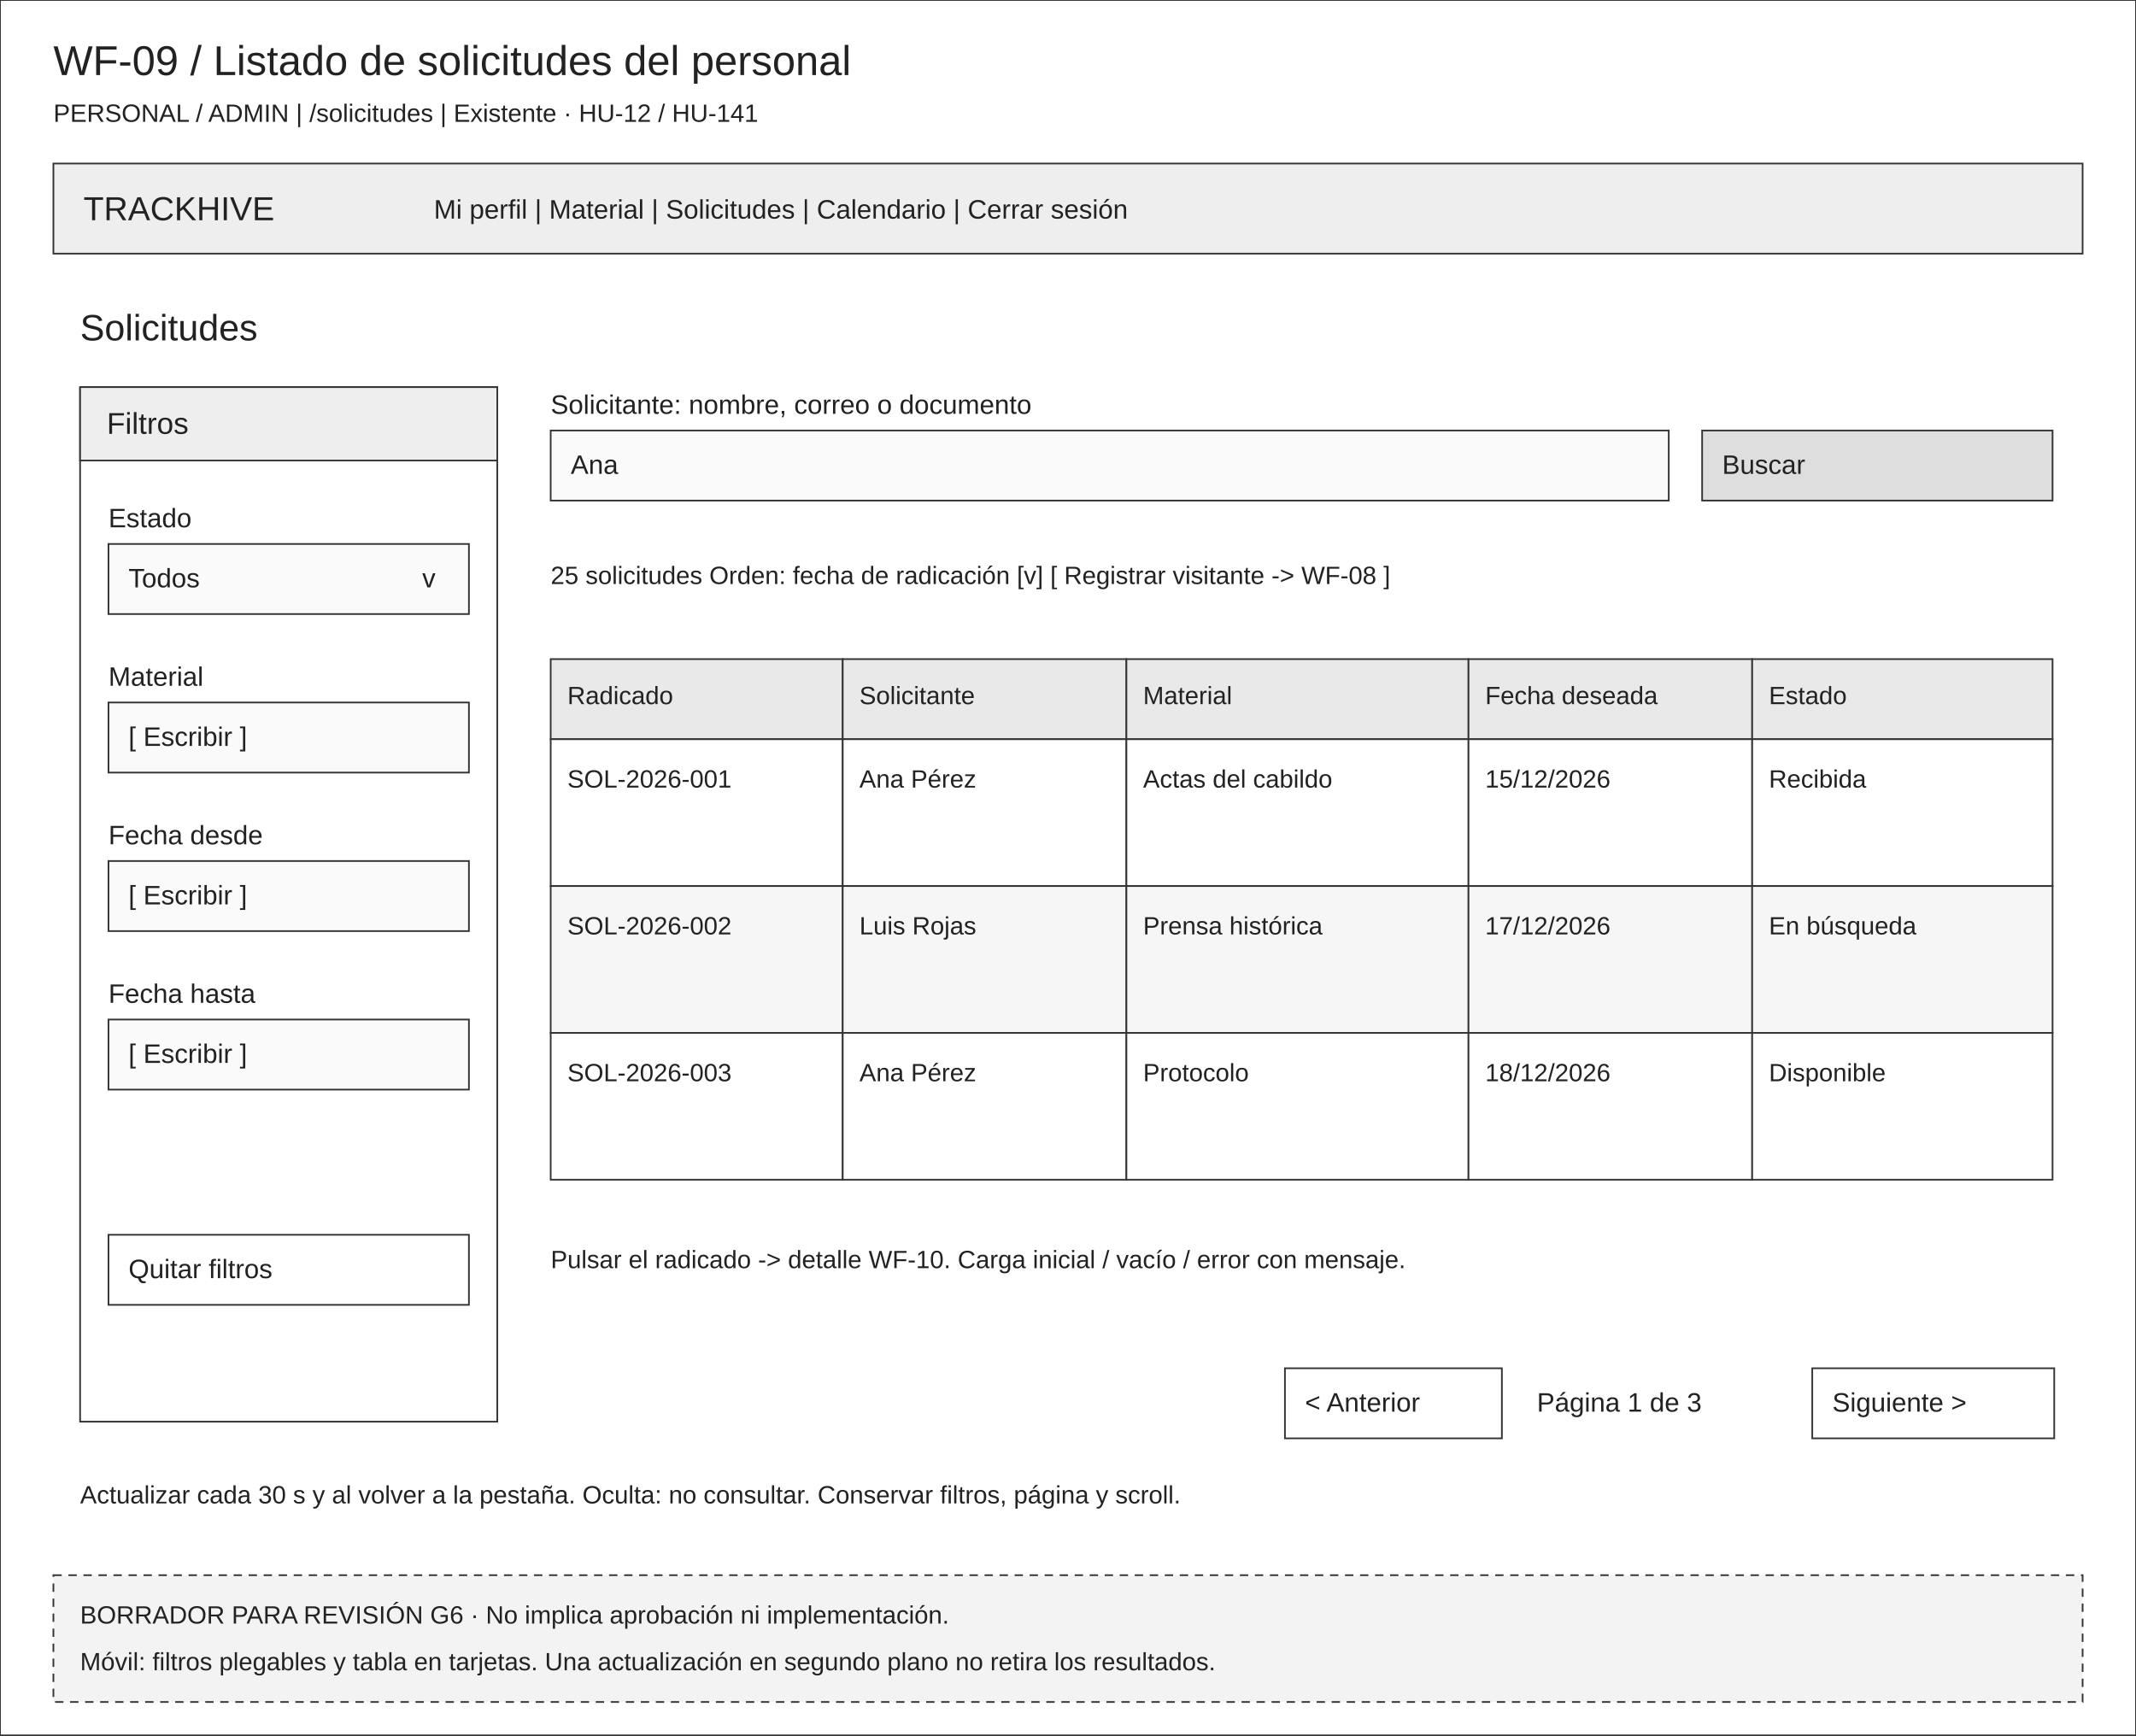
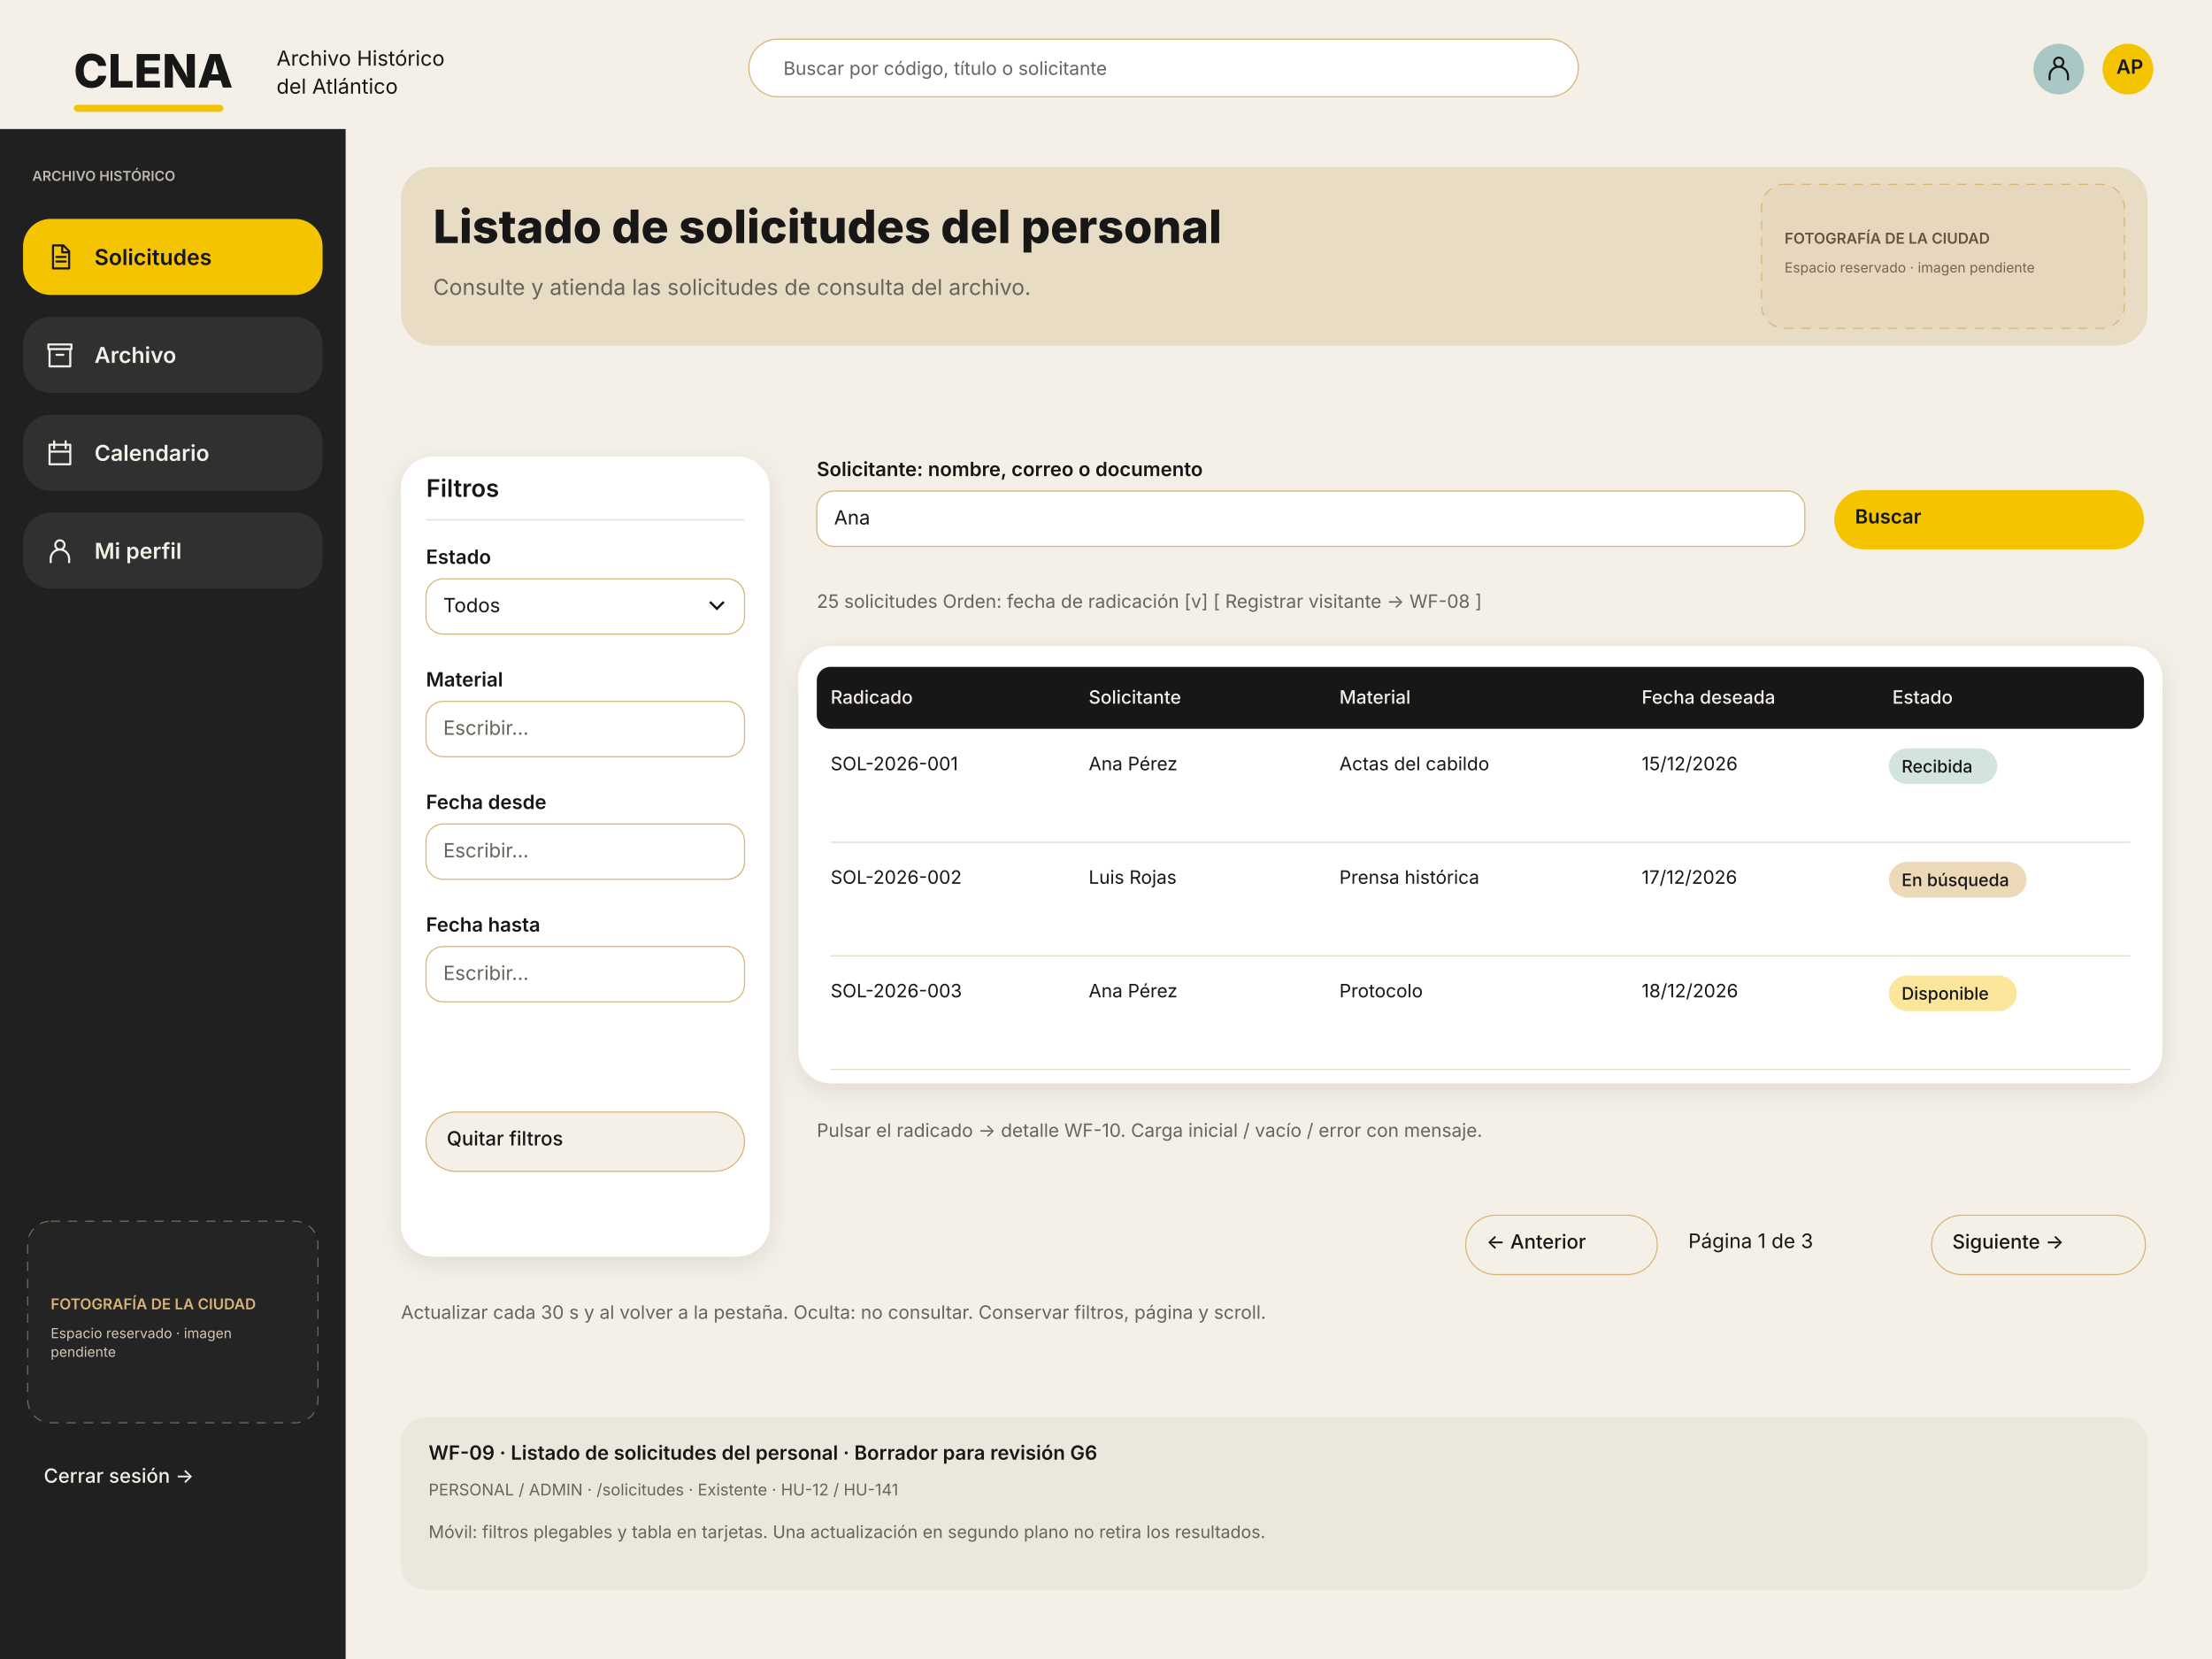
- <svg xmlns="http://www.w3.org/2000/svg" width="1280" height="1040" viewBox="0 0 1280 1040" role="img" aria-labelledby="title desc">
-   <rect x="0" y="0" width="1280" height="1040" fill="#ffffff" stroke="#333" />
-   <text x="32" y="20" font-family="Arial, sans-serif" font-size="25" fill="#222">
-     <tspan x="32" dy="0" y="45">WF-09  /  Listado de solicitudes del personal</tspan>
-   </text>
-   <text x="32" y="58" font-family="Arial, sans-serif" font-size="15" fill="#222">
-     <tspan x="32" dy="0" y="73">PERSONAL / ADMIN  |  /solicitudes  |  Existente · HU-12 / HU-141</tspan>
-   </text>
-   <rect x="32" y="98" width="1216" height="54" fill="#eeeeee" stroke="#333" />
-   <text x="50" y="112" font-family="Arial, sans-serif" font-size="20" fill="#222">
-     <tspan x="50" dy="0" y="132">TRACKHIVE</tspan>
-   </text>
-   <text x="260" y="115" font-family="Arial, sans-serif" font-size="16" fill="#222">
-     <tspan x="260" dy="0" y="131">Mi perfil  |  Material  |  Solicitudes  |  Calendario  |  Cerrar sesión</tspan>
-   </text>
-   <text x="48" y="182" font-family="Arial, sans-serif" font-size="22" fill="#222">
-     <tspan x="48" dy="0" y="204">Solicitudes</tspan>
-   </text>
-   <text x="330" y="232" font-family="Arial, sans-serif" font-size="16" fill="#222">
-     <tspan x="330" dy="0" y="248">Solicitante: nombre, correo o documento</tspan>
-   </text>
-   <rect x="330" y="258" width="670" height="42" fill="#fafafa" stroke="#333" />
-   <text x="342" y="268" font-family="Arial, sans-serif" font-size="16" fill="#222">
-     <tspan x="342" dy="0" y="284">Ana</tspan>
-   </text>
-   <rect x="1020" y="258" width="210" height="42" fill="#dedede" stroke="#333" />
-   <text x="1032" y="268" font-family="Arial, sans-serif" font-size="16" fill="#222">
-     <tspan x="1032" dy="0" y="284">Buscar</tspan>
-   </text>
-   <rect x="48" y="232" width="250" height="620" fill="#ffffff" stroke="#333" />
-   <rect x="48" y="232" width="250" height="44" fill="#eeeeee" stroke="#333" />
-   <text x="64" y="242" font-family="Arial, sans-serif" font-size="18" fill="#222">
-     <tspan x="64" dy="0" y="260">Filtros</tspan>
-   </text>
-   <text x="65" y="300" font-family="Arial, sans-serif" font-size="16" fill="#222">
-     <tspan x="65" dy="0" y="316">Estado</tspan>
-   </text>
-   <rect x="65" y="326" width="216" height="42" fill="#fafafa" stroke="#333" />
-   <text x="77" y="336" font-family="Arial, sans-serif" font-size="16" fill="#222">
-     <tspan x="77" dy="0" y="352">Todos</tspan>
-   </text>
-   <text x="253" y="336" font-family="Arial, sans-serif" font-size="16" fill="#222">
-     <tspan x="253" dy="0" y="352">v</tspan>
-   </text>
-   <text x="65" y="395" font-family="Arial, sans-serif" font-size="16" fill="#222">
-     <tspan x="65" dy="0" y="411">Material</tspan>
-   </text>
-   <rect x="65" y="421" width="216" height="42" fill="#fafafa" stroke="#333" />
-   <text x="77" y="431" font-family="Arial, sans-serif" font-size="16" fill="#222">
-     <tspan x="77" dy="0" y="447">[ Escribir ]</tspan>
-   </text>
-   <text x="65" y="490" font-family="Arial, sans-serif" font-size="16" fill="#222">
-     <tspan x="65" dy="0" y="506">Fecha desde</tspan>
-   </text>
-   <rect x="65" y="516" width="216" height="42" fill="#fafafa" stroke="#333" />
-   <text x="77" y="526" font-family="Arial, sans-serif" font-size="16" fill="#222">
-     <tspan x="77" dy="0" y="542">[ Escribir ]</tspan>
-   </text>
-   <text x="65" y="585" font-family="Arial, sans-serif" font-size="16" fill="#222">
-     <tspan x="65" dy="0" y="601">Fecha hasta</tspan>
-   </text>
-   <rect x="65" y="611" width="216" height="42" fill="#fafafa" stroke="#333" />
-   <text x="77" y="621" font-family="Arial, sans-serif" font-size="16" fill="#222">
-     <tspan x="77" dy="0" y="637">[ Escribir ]</tspan>
-   </text>
-   <rect x="65" y="740" width="216" height="42" fill="#ffffff" stroke="#333" />
-   <text x="77" y="750" font-family="Arial, sans-serif" font-size="16" fill="#222">
-     <tspan x="77" dy="0" y="766">Quitar filtros</tspan>
-   </text>
-   <text x="330" y="335" font-family="Arial, sans-serif" font-size="15" fill="#222">
-     <tspan x="330" dy="0" y="350">25 solicitudes   Orden: fecha de radicación [v]   [ Registrar visitante -&gt; WF-08 ]</tspan>
-   </text>
-   <rect x="330" y="395" width="175" height="48" fill="#e9e9e9" stroke="#333" />
-   <text x="340" y="407" font-family="Arial, sans-serif" font-size="15" fill="#222">
-     <tspan x="340" dy="0" y="422">Radicado</tspan>
-   </text>
-   <rect x="505" y="395" width="170" height="48" fill="#e9e9e9" stroke="#333" />
-   <text x="515" y="407" font-family="Arial, sans-serif" font-size="15" fill="#222">
-     <tspan x="515" dy="0" y="422">Solicitante</tspan>
-   </text>
-   <rect x="675" y="395" width="205" height="48" fill="#e9e9e9" stroke="#333" />
-   <text x="685" y="407" font-family="Arial, sans-serif" font-size="15" fill="#222">
-     <tspan x="685" dy="0" y="422">Material</tspan>
-   </text>
-   <rect x="880" y="395" width="170" height="48" fill="#e9e9e9" stroke="#333" />
-   <text x="890" y="407" font-family="Arial, sans-serif" font-size="15" fill="#222">
-     <tspan x="890" dy="0" y="422">Fecha deseada</tspan>
-   </text>
-   <rect x="1050" y="395" width="180" height="48" fill="#e9e9e9" stroke="#333" />
-   <text x="1060" y="407" font-family="Arial, sans-serif" font-size="15" fill="#222">
-     <tspan x="1060" dy="0" y="422">Estado</tspan>
-   </text>
-   <rect x="330" y="443" width="175" height="88" fill="#ffffff" stroke="#333" />
-   <text x="340" y="457" font-family="Arial, sans-serif" font-size="15" fill="#222">
-     <tspan x="340" dy="0" y="472">SOL-2026-001</tspan>
-   </text>
-   <rect x="505" y="443" width="170" height="88" fill="#ffffff" stroke="#333" />
-   <text x="515" y="457" font-family="Arial, sans-serif" font-size="15" fill="#222">
-     <tspan x="515" dy="0" y="472">Ana Pérez</tspan>
-   </text>
-   <rect x="675" y="443" width="205" height="88" fill="#ffffff" stroke="#333" />
-   <text x="685" y="457" font-family="Arial, sans-serif" font-size="15" fill="#222">
-     <tspan x="685" dy="0" y="472">Actas del cabildo</tspan>
-   </text>
-   <rect x="880" y="443" width="170" height="88" fill="#ffffff" stroke="#333" />
-   <text x="890" y="457" font-family="Arial, sans-serif" font-size="15" fill="#222">
-     <tspan x="890" dy="0" y="472">15/12/2026</tspan>
-   </text>
-   <rect x="1050" y="443" width="180" height="88" fill="#ffffff" stroke="#333" />
-   <text x="1060" y="457" font-family="Arial, sans-serif" font-size="15" fill="#222">
-     <tspan x="1060" dy="0" y="472">Recibida</tspan>
-   </text>
-   <rect x="330" y="531" width="175" height="88" fill="#f6f6f6" stroke="#333" />
-   <text x="340" y="545" font-family="Arial, sans-serif" font-size="15" fill="#222">
-     <tspan x="340" dy="0" y="560">SOL-2026-002</tspan>
-   </text>
-   <rect x="505" y="531" width="170" height="88" fill="#f6f6f6" stroke="#333" />
-   <text x="515" y="545" font-family="Arial, sans-serif" font-size="15" fill="#222">
-     <tspan x="515" dy="0" y="560">Luis Rojas</tspan>
-   </text>
-   <rect x="675" y="531" width="205" height="88" fill="#f6f6f6" stroke="#333" />
-   <text x="685" y="545" font-family="Arial, sans-serif" font-size="15" fill="#222">
-     <tspan x="685" dy="0" y="560">Prensa histórica</tspan>
-   </text>
-   <rect x="880" y="531" width="170" height="88" fill="#f6f6f6" stroke="#333" />
-   <text x="890" y="545" font-family="Arial, sans-serif" font-size="15" fill="#222">
-     <tspan x="890" dy="0" y="560">17/12/2026</tspan>
-   </text>
-   <rect x="1050" y="531" width="180" height="88" fill="#f6f6f6" stroke="#333" />
-   <text x="1060" y="545" font-family="Arial, sans-serif" font-size="15" fill="#222">
-     <tspan x="1060" dy="0" y="560">En búsqueda</tspan>
-   </text>
-   <rect x="330" y="619" width="175" height="88" fill="#ffffff" stroke="#333" />
-   <text x="340" y="633" font-family="Arial, sans-serif" font-size="15" fill="#222">
-     <tspan x="340" dy="0" y="648">SOL-2026-003</tspan>
-   </text>
-   <rect x="505" y="619" width="170" height="88" fill="#ffffff" stroke="#333" />
-   <text x="515" y="633" font-family="Arial, sans-serif" font-size="15" fill="#222">
-     <tspan x="515" dy="0" y="648">Ana Pérez</tspan>
-   </text>
-   <rect x="675" y="619" width="205" height="88" fill="#ffffff" stroke="#333" />
-   <text x="685" y="633" font-family="Arial, sans-serif" font-size="15" fill="#222">
-     <tspan x="685" dy="0" y="648">Protocolo</tspan>
-   </text>
-   <rect x="880" y="619" width="170" height="88" fill="#ffffff" stroke="#333" />
-   <text x="890" y="633" font-family="Arial, sans-serif" font-size="15" fill="#222">
-     <tspan x="890" dy="0" y="648">18/12/2026</tspan>
-   </text>
-   <rect x="1050" y="619" width="180" height="88" fill="#ffffff" stroke="#333" />
-   <text x="1060" y="633" font-family="Arial, sans-serif" font-size="15" fill="#222">
-     <tspan x="1060" dy="0" y="648">Disponible</tspan>
-   </text>
-   <text x="330" y="745" font-family="Arial, sans-serif" font-size="15" fill="#222">
-     <tspan x="330" dy="0" y="760">Pulsar el radicado -&gt; detalle WF-10. Carga inicial / vacío / error con mensaje.</tspan>
-   </text>
-   <rect x="770" y="820" width="130" height="42" fill="#ffffff" stroke="#333" />
-   <text x="782" y="830" font-family="Arial, sans-serif" font-size="16" fill="#222">
-     <tspan x="782" dy="0" y="846">&lt; Anterior</tspan>
-   </text>
-   <text x="921" y="830" font-family="Arial, sans-serif" font-size="16" fill="#222">
-     <tspan x="921" dy="0" y="846">Página 1 de 3</tspan>
-   </text>
-   <rect x="1086" y="820" width="145" height="42" fill="#ffffff" stroke="#333" />
-   <text x="1098" y="830" font-family="Arial, sans-serif" font-size="16" fill="#222">
-     <tspan x="1098" dy="0" y="846">Siguiente &gt;</tspan>
-   </text>
-   <text x="48" y="886" font-family="Arial, sans-serif" font-size="15" fill="#222">
-     <tspan x="48" dy="0" y="901">Actualizar cada 30 s y al volver a la pestaña. Oculta: no consultar. Conservar filtros, página y scroll.</tspan>
-   </text>
-   <rect x="32" y="944" width="1216" height="76" fill="#f3f3f3" stroke="#333" stroke-dasharray="5 4" />
-   <text x="48" y="958" font-family="Arial, sans-serif" font-size="15" fill="#222">
-     <tspan x="48" dy="0" y="973">BORRADOR PARA REVISIÓN G6 · No implica aprobación ni implementación.</tspan>
-   </text>
-   <text x="48" y="986" font-family="Arial, sans-serif" font-size="15" fill="#222">
-     <tspan x="48" dy="0" y="1001">Móvil: filtros plegables y tabla en tarjetas. Una actualización en segundo plano no retira los resultados.</tspan>
+ <svg xmlns="http://www.w3.org/2000/svg" width="1920" height="1440" viewBox="0 0 1920 1440" role="img" aria-labelledby="title desc">
+   <defs>
+     <style>@font-face{font-family:Inter;font-style:normal;font-weight:100 900;src:url('assets/InterVariable.woff2') format('woff2')}text{font-kerning:normal}</style>
+     <filter id="card-shadow" x="-15%" y="-15%" width="140%" height="150%">
+       <feDropShadow dx="0" dy="6" stdDeviation="10" flood-color="#171717" flood-opacity="0.09" />
+     </filter>
+   </defs>
+   <rect x="0" y="0" width="1920" height="1440" rx="0" fill="#F4F0E8" stroke="none" />
+   <text x="64" y="36" fill="#171717" font-family="Inter,Arial,sans-serif" font-size="40" font-weight="800" data-max-width="160">
+     <tspan x="64" y="76">CLENA</tspan>
+   </text>
+   <rect x="64" y="91" width="130" height="6" rx="3" fill="#F5C400" stroke="none" />
+   <text x="240" y="39" fill="#171717" font-family="Inter,Arial,sans-serif" font-size="18" font-weight="400" data-max-width="240">
+     <tspan x="240" y="57">Archivo Histórico</tspan>
+     <tspan x="240" y="81.3">del Atlántico</tspan>
+   </text>
+   <rect x="650" y="34" width="720" height="50" rx="25" fill="#FFFFFF" stroke="#D8B477" />
+   <text x="680" y="49" fill="#68635B" font-family="Inter,Arial,sans-serif" font-size="16" font-weight="400" data-max-width="660">
+     <tspan x="680" y="65">Buscar por código, título o solicitante</tspan>
+   </text>
+   <rect x="1765" y="38" width="44" height="44" rx="22" fill="#A9C7C5" stroke="none" />
+   <g transform="translate(1775 47)" fill="none" stroke="#171717" stroke-width="1.8" stroke-linecap="round" stroke-linejoin="round">
+     <path d="M16 7a4 4 0 1 1-8 0a4 4 0 1 1 8 0 M4 22v-3a8 8 0 0 1 16 0v3" />
+   </g>
+   <rect x="1825" y="38" width="44" height="44" rx="22" fill="#F5C400" stroke="none" />
+   <text x="1837" y="47" fill="#171717" font-family="Inter,Arial,sans-serif" font-size="17" font-weight="600" data-max-width="30">
+     <tspan x="1837" y="64">AP</tspan>
+   </text>
+   <rect x="0" y="112" width="300" height="1328" rx="0" fill="#202020" stroke="none" />
+   <text x="28" y="145" fill="#BEB8AE" font-family="Inter,Arial,sans-serif" font-size="12" font-weight="600" data-max-width="245">
+     <tspan x="28" y="157">ARCHIVO HISTÓRICO</tspan>
+   </text>
+   <rect x="20" y="190" width="260" height="66" rx="24" fill="#F5C400" stroke="none" />
+   <g transform="translate(40 211)" fill="none" stroke="#171717" stroke-width="1.8" stroke-linecap="round" stroke-linejoin="round">
+     <path d="M6 2h9l5 5v15H6z M14 2v6h6 M9 12h8 M9 16h8" />
+   </g>
+   <text x="82" y="211" fill="#171717" font-family="Inter,Arial,sans-serif" font-size="19" font-weight="600" data-max-width="180">
+     <tspan x="82" y="230">Solicitudes</tspan>
+   </text>
+   <rect x="20" y="275" width="260" height="66" rx="24" fill="#303030" stroke="none" />
+   <g transform="translate(40 296)" fill="none" stroke="#F4F0E8" stroke-width="1.8" stroke-linecap="round" stroke-linejoin="round">
+     <path d="M3 7h18v15H3z M2 3h20v4H2z M9 12h6" />
+   </g>
+   <text x="82" y="296" fill="#F4F0E8" font-family="Inter,Arial,sans-serif" font-size="19" font-weight="600" data-max-width="180">
+     <tspan x="82" y="315">Archivo</tspan>
+   </text>
+   <rect x="20" y="360" width="260" height="66" rx="24" fill="#303030" stroke="none" />
+   <g transform="translate(40 381)" fill="none" stroke="#F4F0E8" stroke-width="1.8" stroke-linecap="round" stroke-linejoin="round">
+     <path d="M3 5h18v17H3z M7 2v6 M17 2v6 M3 11h18" />
+   </g>
+   <text x="82" y="381" fill="#F4F0E8" font-family="Inter,Arial,sans-serif" font-size="19" font-weight="600" data-max-width="180">
+     <tspan x="82" y="400">Calendario</tspan>
+   </text>
+   <rect x="20" y="445" width="260" height="66" rx="24" fill="#303030" stroke="none" />
+   <g transform="translate(40 466)" fill="none" stroke="#F4F0E8" stroke-width="1.8" stroke-linecap="round" stroke-linejoin="round">
+     <path d="M16 7a4 4 0 1 1-8 0a4 4 0 1 1 8 0 M4 22v-3a8 8 0 0 1 16 0v3" />
+   </g>
+   <text x="82" y="466" fill="#F4F0E8" font-family="Inter,Arial,sans-serif" font-size="19" font-weight="600" data-max-width="180">
+     <tspan x="82" y="485">Mi perfil</tspan>
+   </text>
+   <rect x="24" y="1060" width="252" height="175" rx="20" fill="#242424" stroke="#756953" stroke-dasharray="8 7" />
+   <text x="44" y="1123.5" fill="#D8B477" font-family="Inter,Arial,sans-serif" font-size="13" font-weight="600" data-max-width="212">
+     <tspan x="44" y="1136.5">FOTOGRAFÍA DE LA CIUDAD</tspan>
+   </text>
+   <text x="44" y="1149.5" fill="#D4C6B2" font-family="Inter,Arial,sans-serif" font-size="12" font-weight="400" data-max-width="212">
+     <tspan x="44" y="1161.5">Espacio reservado · imagen</tspan>
+     <tspan x="44" y="1177.7">pendiente</tspan>
+   </text>
+   <text x="38" y="1270" fill="#F4F0E8" font-family="Inter,Arial,sans-serif" font-size="17" font-weight="500" data-max-width="230">
+     <tspan x="38" y="1287">Cerrar sesión →</tspan>
+   </text>
+   <rect x="348" y="145" width="1516" height="155" rx="28" fill="#E9DCC5" stroke="none" />
+   <text x="376" y="171" fill="#171717" font-family="Inter,Arial,sans-serif" font-size="40" font-weight="800" data-max-width="1096">
+     <tspan x="376" y="211">Listado de solicitudes del personal</tspan>
+   </text>
+   <text x="376" y="237" fill="#68635B" font-family="Inter,Arial,sans-serif" font-size="19" font-weight="400" data-max-width="1096">
+     <tspan x="376" y="256">Consulte y atienda las solicitudes de consulta del archivo.</tspan>
+   </text>
+   <rect x="1529" y="160" width="315" height="125" rx="20" fill="#E7D7BC" stroke="#D8B477" stroke-dasharray="8 7" />
+   <text x="1549" y="198.5" fill="#65543C" font-family="Inter,Arial,sans-serif" font-size="13" font-weight="600" data-max-width="275">
+     <tspan x="1549" y="211.5">FOTOGRAFÍA DE LA CIUDAD</tspan>
+   </text>
+   <text x="1549" y="224.5" fill="#776650" font-family="Inter,Arial,sans-serif" font-size="12" font-weight="400" data-max-width="275">
+     <tspan x="1549" y="236.5">Espacio reservado · imagen pendiente</tspan>
+   </text>
+   <text x="708.96" y="396.24" fill="#171717" font-family="Inter,Arial,sans-serif" font-size="17" font-weight="600" data-max-width="857.6">
+     <tspan x="708.96" y="413.24">Solicitante: nombre, correo o documento</tspan>
+   </text>
+   <rect x="708.96" y="426.24" width="857.6" height="48" rx="15" fill="#FFFFFF" stroke="#D8B477" />
+   <text x="723.96" y="438.24" fill="#171717" font-family="Inter,Arial,sans-serif" font-size="17" font-weight="400" data-max-width="802.6">
+     <tspan x="723.96" y="455.24">Ana</tspan>
+   </text>
+   <rect x="1592.16" y="425.36" width="268.8" height="51.52" rx="26" fill="#F5C400" stroke="none" />
+   <text x="1610.16" y="437.36" fill="#171717" font-family="Inter,Arial,sans-serif" font-size="17" font-weight="600" data-max-width="232.8">
+     <tspan x="1610.16" y="454.36">Buscar</tspan>
+   </text>
+   <rect x="348" y="396.24" width="320" height="694.4" rx="28" fill="#FFFFFF" stroke="none" filter="url(#card-shadow)" />
+   <text x="370" y="410.24" fill="#171717" font-family="Inter,Arial,sans-serif" font-size="21" font-weight="600" data-max-width="276">
+     <tspan x="370" y="431.24">Filtros</tspan>
+   </text>
+   <path d="M370 451.24h276" stroke="#E6D9C5" />
+   <text x="369.76" y="472.4" fill="#171717" font-family="Inter,Arial,sans-serif" font-size="17" font-weight="600" data-max-width="276.48">
+     <tspan x="369.76" y="489.4">Estado</tspan>
+   </text>
+   <rect x="369.76" y="502.4" width="276.48" height="48" rx="15" fill="#FFFFFF" stroke="#D8B477" />
+   <text x="384.76" y="514.4" fill="#171717" font-family="Inter,Arial,sans-serif" font-size="17" font-weight="400" data-max-width="221.48000000000002">
+     <tspan x="384.76" y="531.4">Todos</tspan>
+   </text>
+   <path d="M616.24 522.4l6 6 6-6" fill="none" stroke="#171717" stroke-width="2" />
+   <text x="369.76" y="578.8" fill="#171717" font-family="Inter,Arial,sans-serif" font-size="17" font-weight="600" data-max-width="276.48">
+     <tspan x="369.76" y="595.8">Material</tspan>
+   </text>
+   <rect x="369.76" y="608.8" width="276.48" height="48" rx="15" fill="#FFFFFF" stroke="#D8B477" />
+   <text x="384.76" y="620.8" fill="#68635B" font-family="Inter,Arial,sans-serif" font-size="17" font-weight="400" data-max-width="221.48000000000002">
+     <tspan x="384.76" y="637.8">Escribir…</tspan>
+   </text>
+   <text x="369.76" y="685.2" fill="#171717" font-family="Inter,Arial,sans-serif" font-size="17" font-weight="600" data-max-width="276.48">
+     <tspan x="369.76" y="702.2">Fecha desde</tspan>
+   </text>
+   <rect x="369.76" y="715.2" width="276.48" height="48" rx="15" fill="#FFFFFF" stroke="#D8B477" />
+   <text x="384.76" y="727.2" fill="#68635B" font-family="Inter,Arial,sans-serif" font-size="17" font-weight="400" data-max-width="221.48000000000002">
+     <tspan x="384.76" y="744.2">Escribir…</tspan>
+   </text>
+   <text x="369.76" y="791.6" fill="#171717" font-family="Inter,Arial,sans-serif" font-size="17" font-weight="600" data-max-width="276.48">
+     <tspan x="369.76" y="808.6">Fecha hasta</tspan>
+   </text>
+   <rect x="369.76" y="821.6" width="276.48" height="48" rx="15" fill="#FFFFFF" stroke="#D8B477" />
+   <text x="384.76" y="833.6" fill="#68635B" font-family="Inter,Arial,sans-serif" font-size="17" font-weight="400" data-max-width="221.48000000000002">
+     <tspan x="384.76" y="850.6">Escribir…</tspan>
+   </text>
+   <rect x="369.76" y="965.2" width="276.48" height="51.52" rx="26" fill="#F4F0E8" stroke="#D8B477" />
+   <text x="387.76" y="977.2" fill="#171717" font-family="Inter,Arial,sans-serif" font-size="17" font-weight="500" data-max-width="240.48000000000002">
+     <tspan x="387.76" y="994.2">Quitar filtros</tspan>
+   </text>
+   <text x="708.96" y="511.6" fill="#68635B" font-family="Inter,Arial,sans-serif" font-size="16" font-weight="400" data-max-width="1152">
+     <tspan x="708.96" y="527.6">25 solicitudes   Orden: fecha de radicación [v]   [ Registrar visitante → WF-08 ]</tspan>
+   </text>
+   <rect x="692.96" y="560.8" width="1184" height="379.44" rx="28" fill="#FFFFFF" stroke="none" filter="url(#card-shadow)" />
+   <rect x="708.96" y="578.8" width="1152" height="53.76" rx="12" fill="#171717" stroke="none" />
+   <text x="720.96" y="594.8" fill="#F4F0E8" font-family="Inter,Arial,sans-serif" font-size="16" font-weight="500" data-max-width="200">
+     <tspan x="720.96" y="610.8">Radicado</tspan>
+   </text>
+   <text x="944.96" y="594.8" fill="#F4F0E8" font-family="Inter,Arial,sans-serif" font-size="16" font-weight="500" data-max-width="193.6">
+     <tspan x="944.96" y="610.8">Solicitante</tspan>
+   </text>
+   <text x="1162.56" y="594.8" fill="#F4F0E8" font-family="Inter,Arial,sans-serif" font-size="16" font-weight="500" data-max-width="238.39999999999998">
+     <tspan x="1162.56" y="610.8">Material</tspan>
+   </text>
+   <text x="1424.96" y="594.8" fill="#F4F0E8" font-family="Inter,Arial,sans-serif" font-size="16" font-weight="500" data-max-width="193.6">
+     <tspan x="1424.96" y="610.8">Fecha deseada</tspan>
+   </text>
+   <text x="1642.56" y="594.8" fill="#F4F0E8" font-family="Inter,Arial,sans-serif" font-size="16" font-weight="500" data-max-width="206.4">
+     <tspan x="1642.56" y="610.8">Estado</tspan>
+   </text>
+   <text x="720.96" y="652.56" fill="#171717" font-family="Inter,Arial,sans-serif" font-size="16" font-weight="400" data-max-width="200">
+     <tspan x="720.96" y="668.56">SOL-2026-001</tspan>
+   </text>
+   <text x="944.96" y="652.56" fill="#171717" font-family="Inter,Arial,sans-serif" font-size="16" font-weight="400" data-max-width="193.6">
+     <tspan x="944.96" y="668.56">Ana Pérez</tspan>
+   </text>
+   <text x="1162.56" y="652.56" fill="#171717" font-family="Inter,Arial,sans-serif" font-size="16" font-weight="400" data-max-width="238.39999999999998">
+     <tspan x="1162.56" y="668.56">Actas del cabildo</tspan>
+   </text>
+   <text x="1424.96" y="652.56" fill="#171717" font-family="Inter,Arial,sans-serif" font-size="16" font-weight="400" data-max-width="193.6">
+     <tspan x="1424.96" y="668.56">15/12/2026</tspan>
+   </text>
+   <rect x="1639.56" y="649.56" width="94" height="31" rx="16" fill="#D3E3E0" stroke="none" />
+   <text x="1650.56" y="655.56" fill="#171717" font-family="Inter,Arial,sans-serif" font-size="15" font-weight="500" data-max-width="74">
+     <tspan x="1650.56" y="670.56">Recibida</tspan>
+   </text>
+   <path d="M720.96 731.12h1128" stroke="#E6D9C5" />
+   <text x="720.96" y="751.12" fill="#171717" font-family="Inter,Arial,sans-serif" font-size="16" font-weight="400" data-max-width="200">
+     <tspan x="720.96" y="767.12">SOL-2026-002</tspan>
+   </text>
+   <text x="944.96" y="751.12" fill="#171717" font-family="Inter,Arial,sans-serif" font-size="16" font-weight="400" data-max-width="193.6">
+     <tspan x="944.96" y="767.12">Luis Rojas</tspan>
+   </text>
+   <text x="1162.56" y="751.12" fill="#171717" font-family="Inter,Arial,sans-serif" font-size="16" font-weight="400" data-max-width="238.39999999999998">
+     <tspan x="1162.56" y="767.12">Prensa histórica</tspan>
+   </text>
+   <text x="1424.96" y="751.12" fill="#171717" font-family="Inter,Arial,sans-serif" font-size="16" font-weight="400" data-max-width="193.6">
+     <tspan x="1424.96" y="767.12">17/12/2026</tspan>
+   </text>
+   <rect x="1639.56" y="748.12" width="119.5" height="31" rx="16" fill="#EBD9B8" stroke="none" />
+   <text x="1650.56" y="754.12" fill="#171717" font-family="Inter,Arial,sans-serif" font-size="15" font-weight="500" data-max-width="99.5">
+     <tspan x="1650.56" y="769.12">En búsqueda</tspan>
+   </text>
+   <path d="M720.96 829.68h1128" stroke="#E6D9C5" />
+   <text x="720.96" y="849.68" fill="#171717" font-family="Inter,Arial,sans-serif" font-size="16" font-weight="400" data-max-width="200">
+     <tspan x="720.96" y="865.68">SOL-2026-003</tspan>
+   </text>
+   <text x="944.96" y="849.68" fill="#171717" font-family="Inter,Arial,sans-serif" font-size="16" font-weight="400" data-max-width="193.6">
+     <tspan x="944.96" y="865.68">Ana Pérez</tspan>
+   </text>
+   <text x="1162.56" y="849.68" fill="#171717" font-family="Inter,Arial,sans-serif" font-size="16" font-weight="400" data-max-width="238.39999999999998">
+     <tspan x="1162.56" y="865.68">Protocolo</tspan>
+   </text>
+   <text x="1424.96" y="849.68" fill="#171717" font-family="Inter,Arial,sans-serif" font-size="16" font-weight="400" data-max-width="193.6">
+     <tspan x="1424.96" y="865.68">18/12/2026</tspan>
+   </text>
+   <rect x="1639.56" y="846.68" width="111" height="31" rx="16" fill="#FBE69B" stroke="none" />
+   <text x="1650.56" y="852.68" fill="#171717" font-family="Inter,Arial,sans-serif" font-size="15" font-weight="500" data-max-width="91">
+     <tspan x="1650.56" y="867.68">Disponible</tspan>
+   </text>
+   <path d="M720.96 928.24h1128" stroke="#E6D9C5" />
+   <text x="708.96" y="970.8" fill="#68635B" font-family="Inter,Arial,sans-serif" font-size="16" font-weight="400" data-max-width="1152">
+     <tspan x="708.96" y="986.8">Pulsar el radicado → detalle WF-10. Carga inicial / vacío / error con mensaje.</tspan>
+   </text>
+   <rect x="1272.16" y="1054.8" width="166.4" height="51.52" rx="26" fill="#F4F0E8" stroke="#D8B477" />
+   <text x="1290.16" y="1066.8" fill="#171717" font-family="Inter,Arial,sans-serif" font-size="17" font-weight="500" data-max-width="130.4">
+     <tspan x="1290.16" y="1083.8">← Anterior</tspan>
+   </text>
+   <text x="1465.44" y="1066" fill="#171717" font-family="Inter,Arial,sans-serif" font-size="17.28" font-weight="400" data-max-width="217.6">
+     <tspan x="1465.44" y="1083.28">Página 1 de 3</tspan>
+   </text>
+   <rect x="1676.64" y="1054.8" width="185.6" height="51.52" rx="26" fill="#F4F0E8" stroke="#D8B477" />
+   <text x="1694.64" y="1066.8" fill="#171717" font-family="Inter,Arial,sans-serif" font-size="17" font-weight="500" data-max-width="149.6">
+     <tspan x="1694.64" y="1083.8">Siguiente →</tspan>
+   </text>
+   <text x="348" y="1128.72" fill="#68635B" font-family="Inter,Arial,sans-serif" font-size="16" font-weight="400" data-max-width="1472">
+     <tspan x="348" y="1144.72">Actualizar cada 30 s y al volver a la pestaña. Oculta: no consultar. Conservar filtros, página y scroll.</tspan>
+   </text>
+   <rect x="348" y="1230" width="1516" height="150" rx="22" fill="#ECE7DD" stroke="none" />
+   <text x="372" y="1250" fill="#171717" font-family="Inter,Arial,sans-serif" font-size="17" font-weight="600" data-max-width="1462">
+     <tspan x="372" y="1267">WF-09 · Listado de solicitudes del personal · Borrador para revisión G6</tspan>
+   </text>
+   <text x="372" y="1284" fill="#68635B" font-family="Inter,Arial,sans-serif" font-size="14" font-weight="400" data-max-width="1462">
+     <tspan x="372" y="1298">PERSONAL / ADMIN · /solicitudes · Existente · HU-12 / HU-141</tspan>
+   </text>
+   <text x="372" y="1320" fill="#68635B" font-family="Inter,Arial,sans-serif" font-size="15" font-weight="400" data-max-width="1462">
+     <tspan x="372" y="1335">Móvil: filtros plegables y tabla en tarjetas. Una actualización en segundo plano no retira los resultados.</tspan>
  </text>
</svg>
